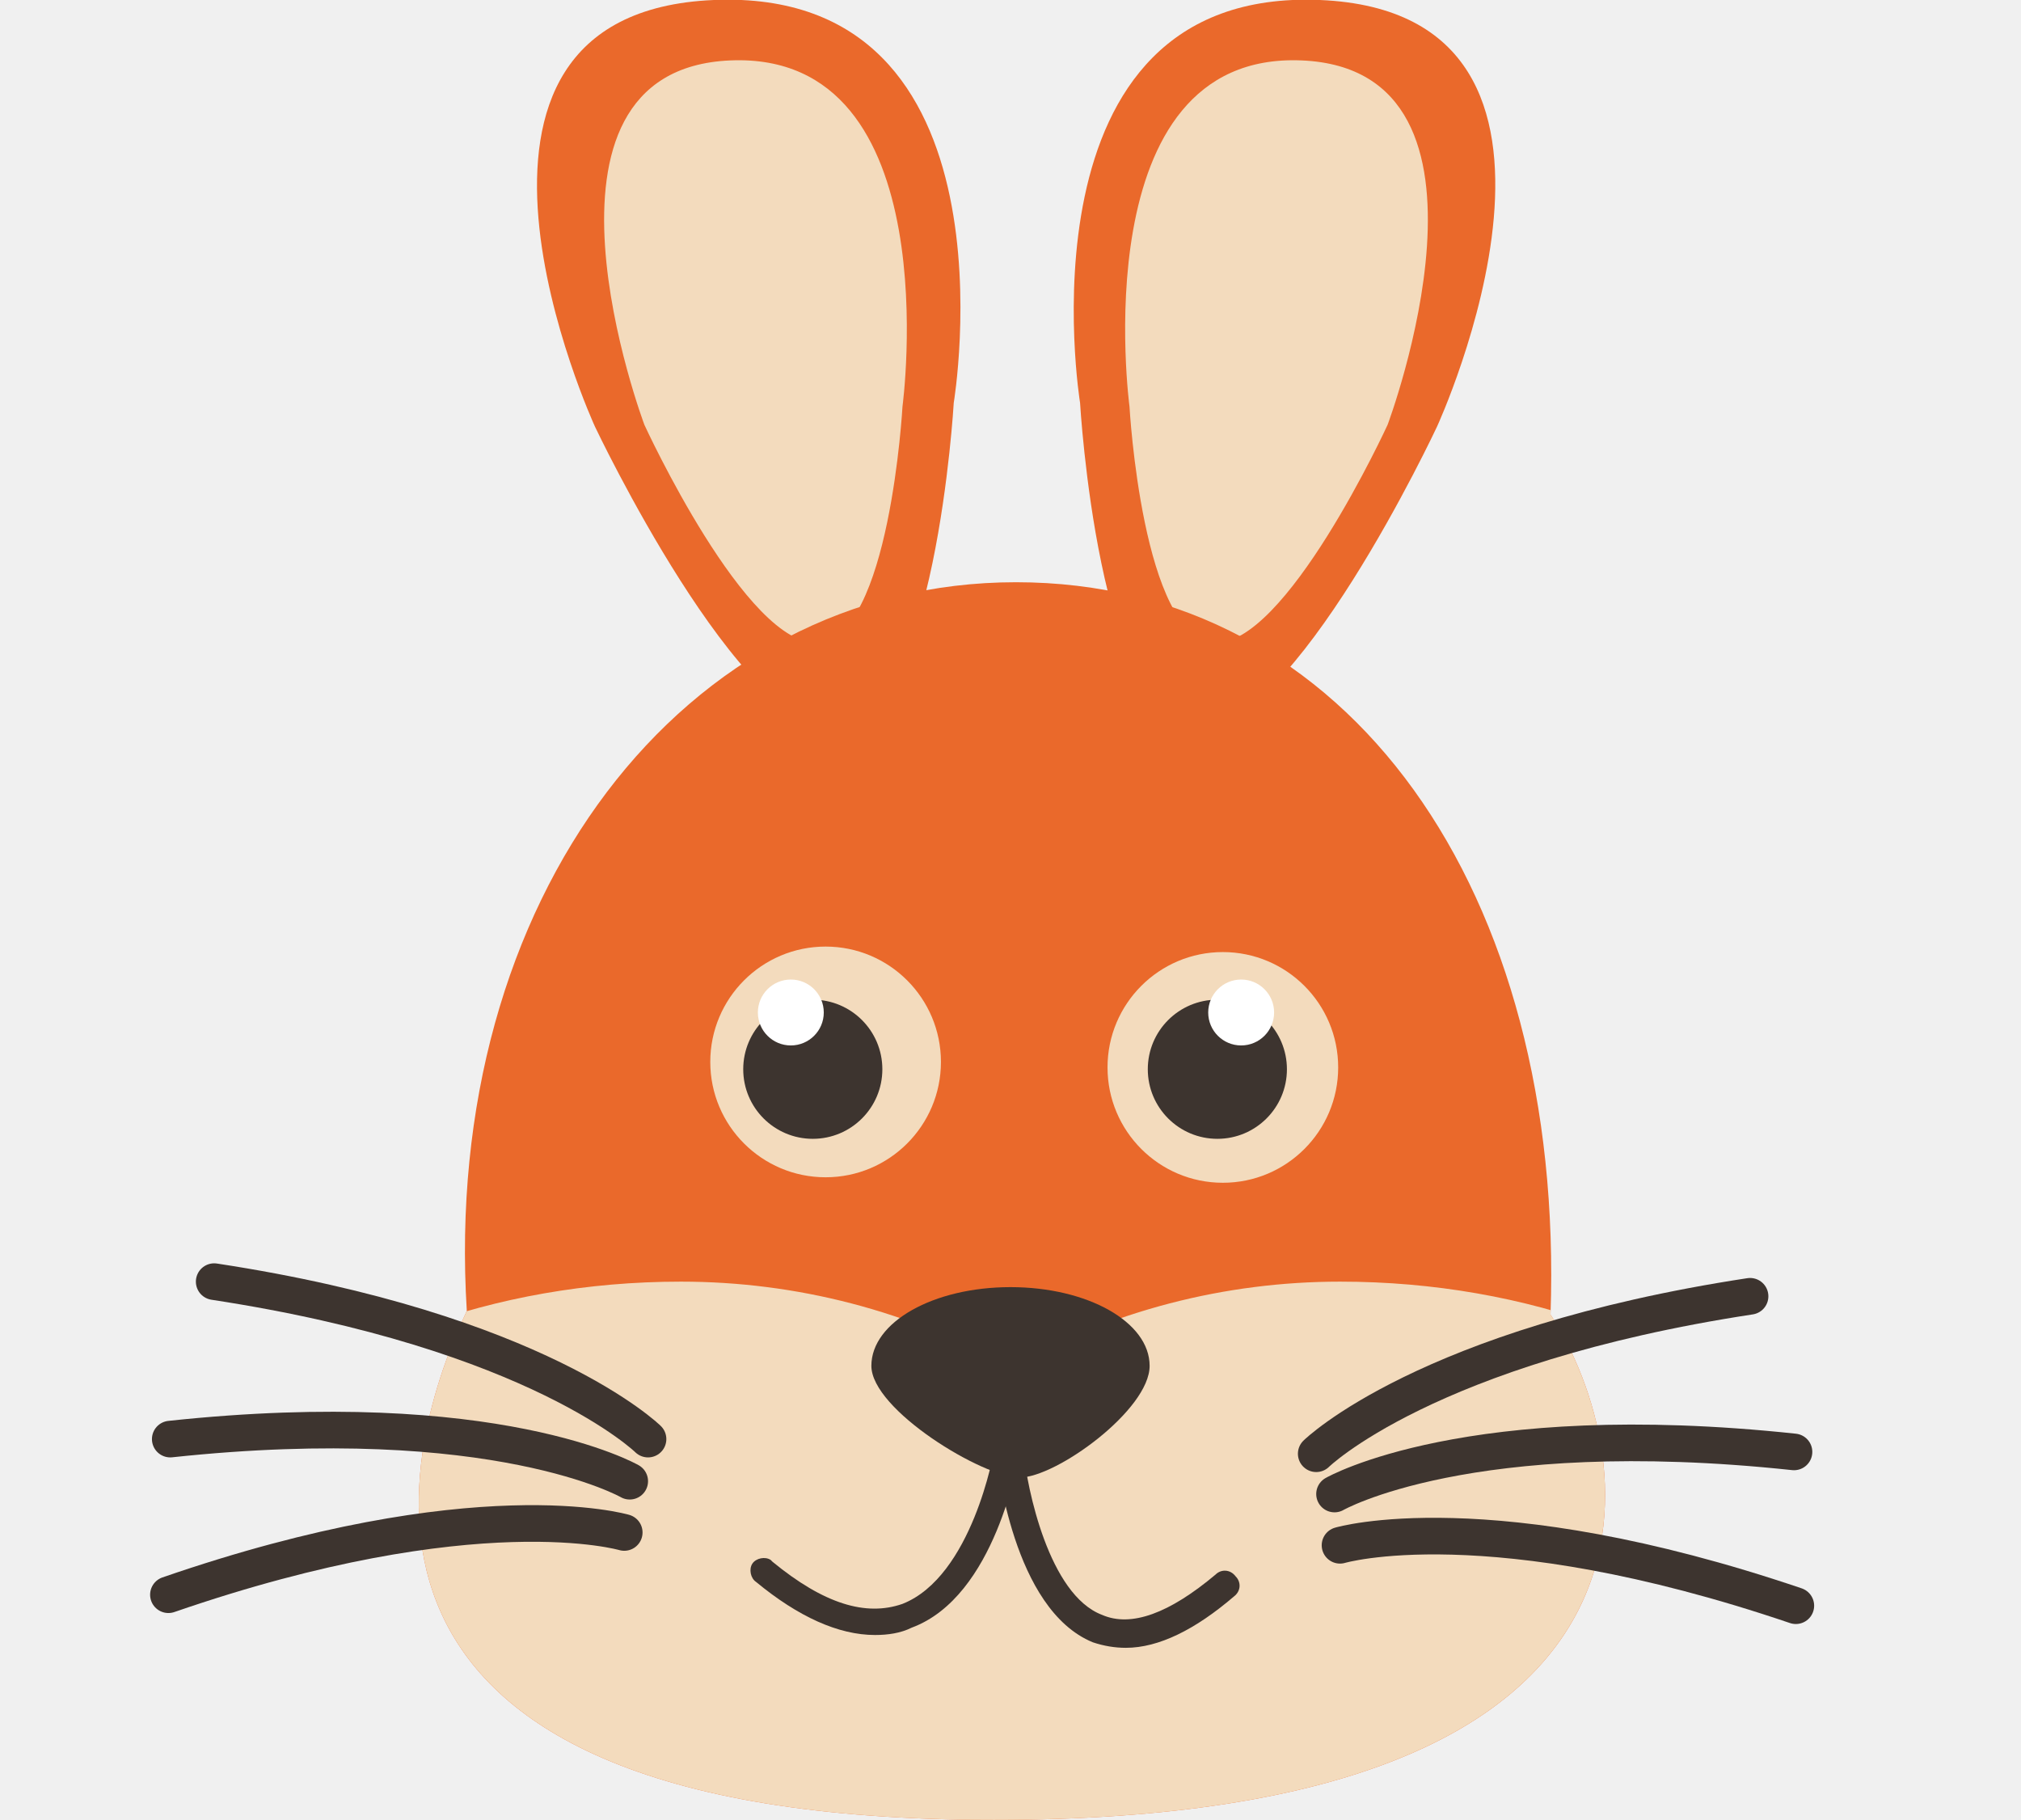
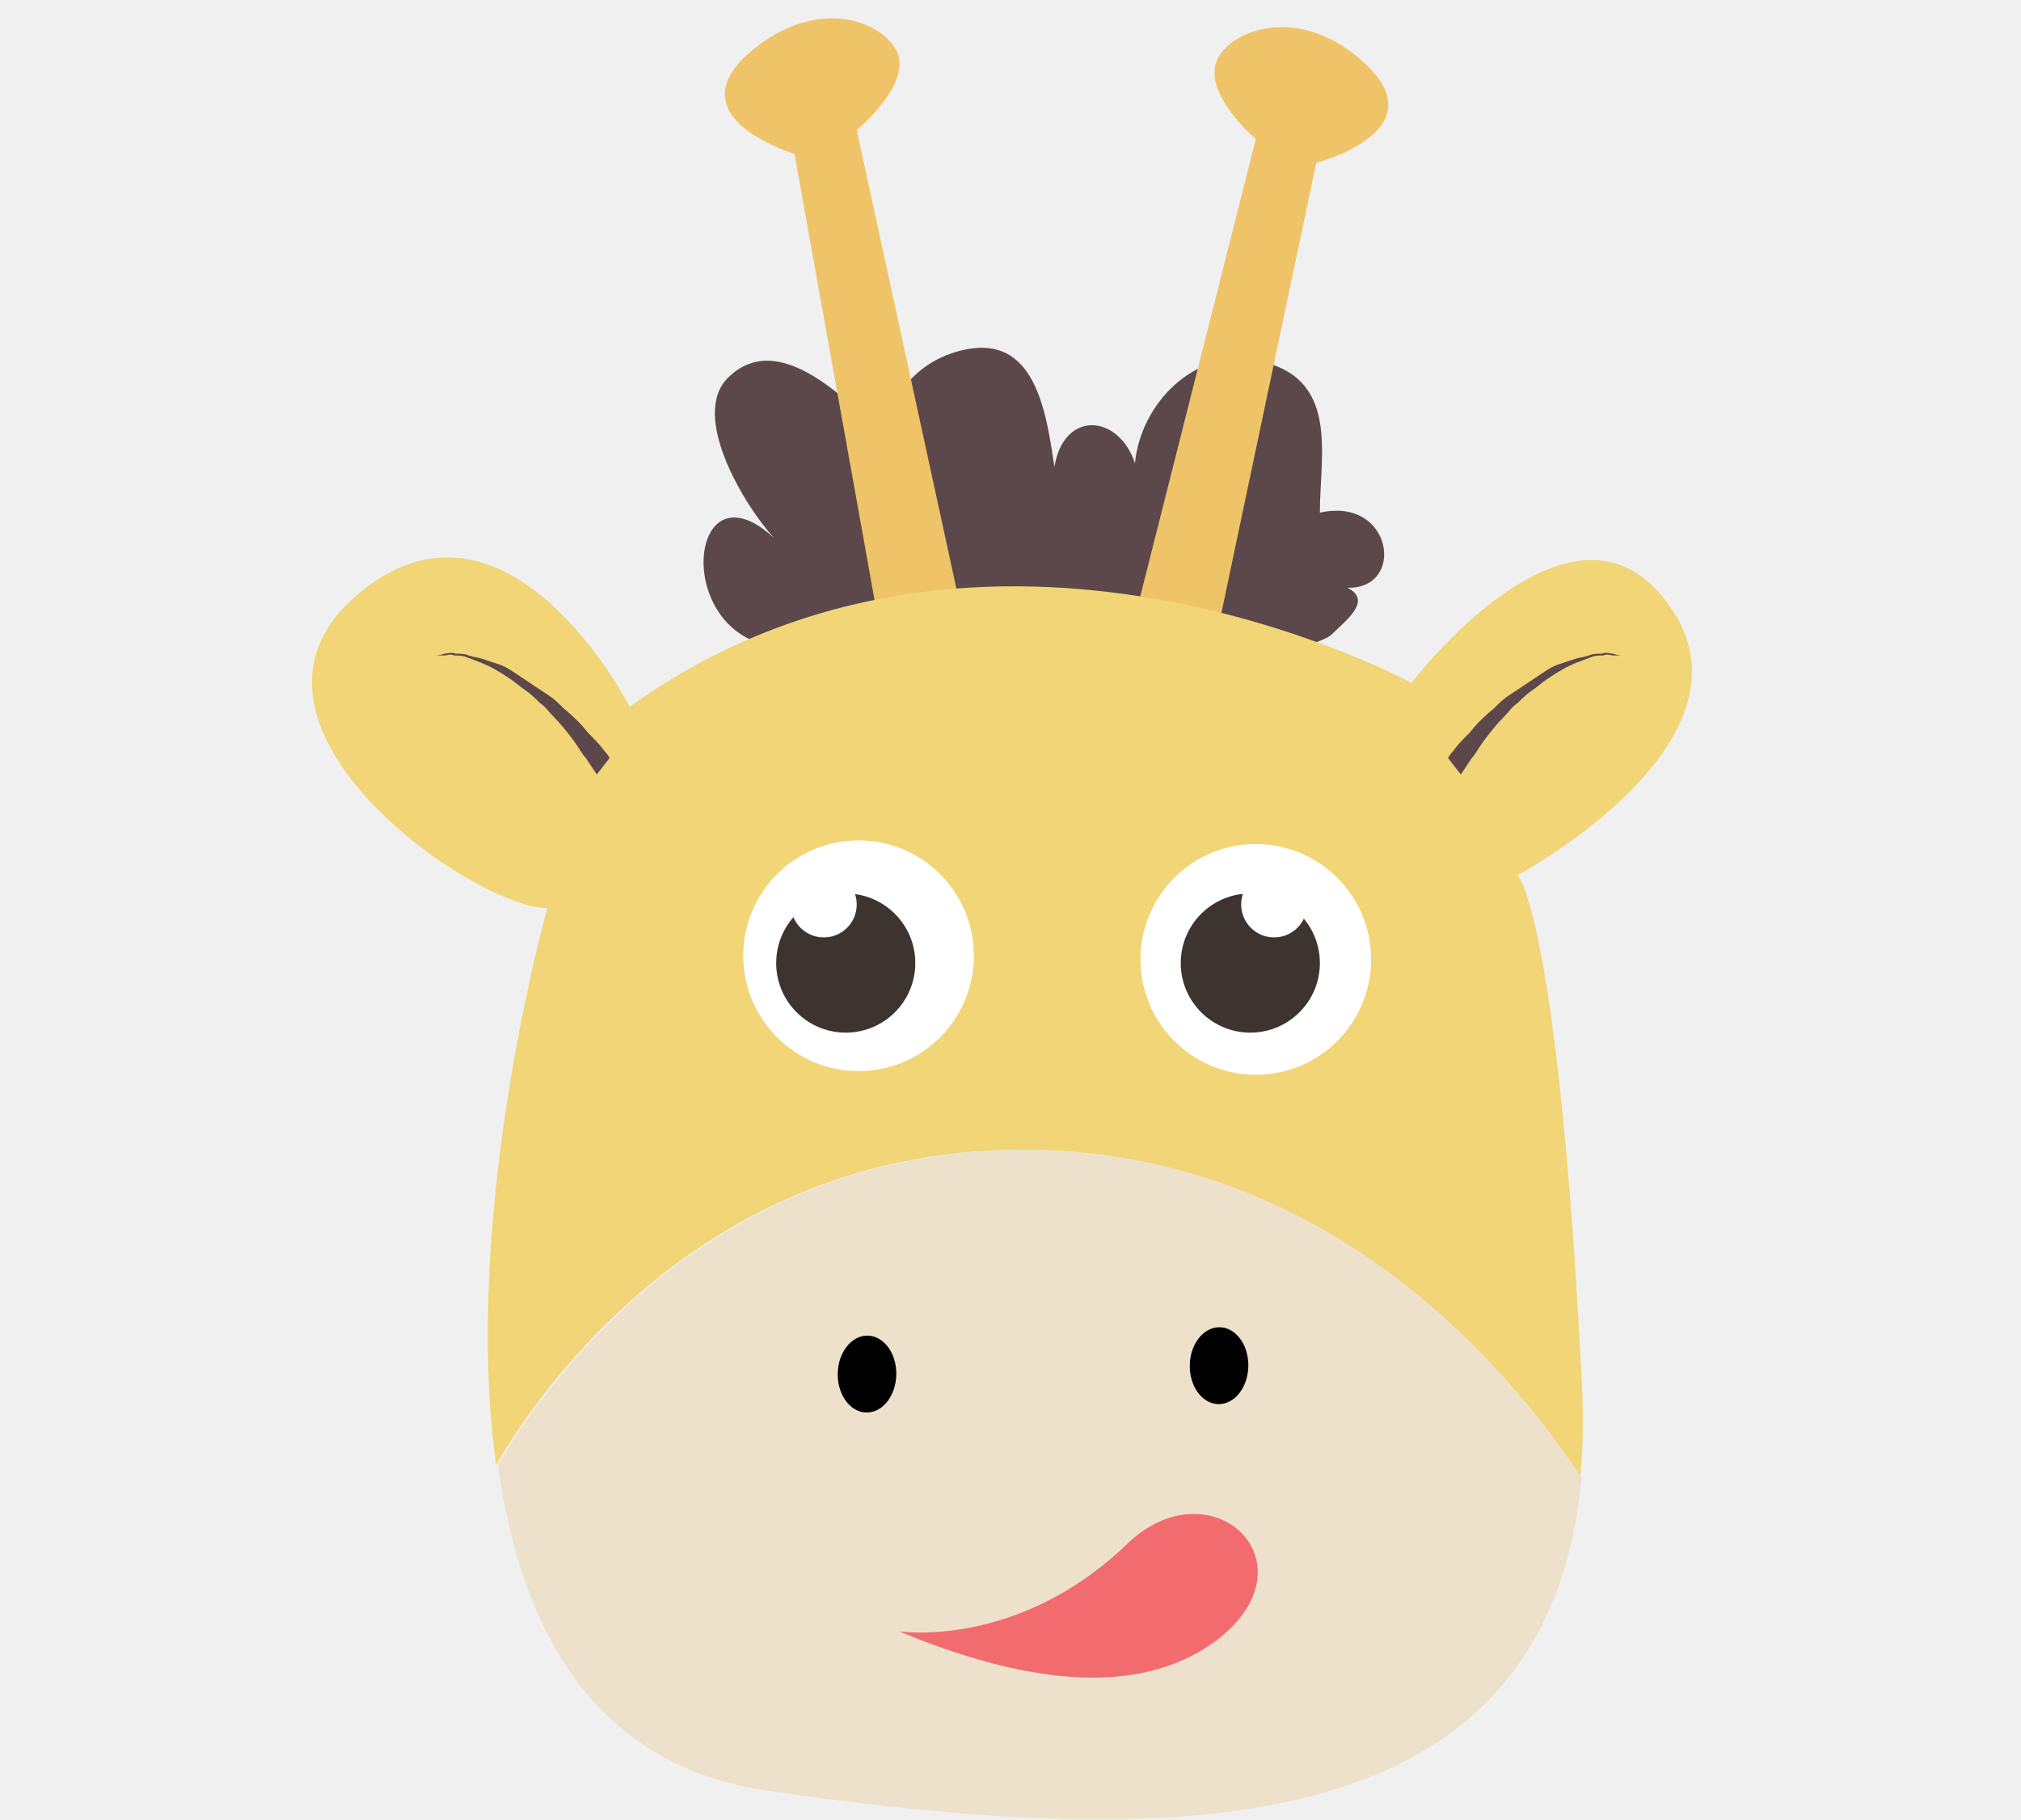
- <svg xmlns="http://www.w3.org/2000/svg" xmlns:xlink="http://www.w3.org/1999/xlink" version="1.1" id="background" x="0px" y="0px" viewBox="0 0 110.4 99.4" style="enable-background:new 0 0 110.4 99.4;" xml:space="preserve">
+ <svg xmlns="http://www.w3.org/2000/svg" version="1.1" id="background" x="0px" y="0px" viewBox="0 0 110.4 99.4" style="enable-background:new 0 0 110.4 99.4;" xml:space="preserve">
  <style type="text/css">
- 	.st0{fill:#EA692B;}
- 	.st1{fill:#F3DBBD;}
- 	.st2{fill:#3D342F;}
- 	.st3{fill:#FFFFFF;}
- 	.st4{clip-path:url(#SVGID_2_);}
- 	.st5{fill:none;stroke:#3D342F;stroke-width:2;stroke-linecap:round;stroke-miterlimit:10;}
+ 	.st0{fill:#5C474A;}
+ 	.st1{fill:#EFC468;}
+ 	.st2{fill:#F1D577;}
+ 	.st3{fill:#EEE1CB;}
+ 	.st4{fill:#F26B6F;}
+ 	.st5{fill:#AF695D;}
+ 	.st6{fill:#FFFFFF;}
+ 	.st7{fill:#3D342F;}
</style>
-   <path class="st0" d="M52.1,22c0,0-1,17.4-6.3,17.8S32.5,23.3,32.5,23.3S22.1,0.7,39,0S52.1,22,52.1,22z" />
-   <path class="st1" d="M49.3,22.2c0,0-0.7,12.6-4.6,12.9s-9.5-11.9-9.5-11.9S27.9,3.8,39.9,3.3S49.3,22.2,49.3,22.2z" />
-   <path class="st0" d="M59,22c0,0,1,17.4,6.3,17.8s13.2-16.5,13.2-16.5S88.9,0.7,72.1,0S59,22,59,22z" />
-   <path class="st1" d="M61.7,22.2c0,0,0.7,12.6,4.6,12.9s9.5-11.9,9.5-11.9s7.3-19.4-4.7-19.9S61.7,22.2,61.7,22.2z" />
-   <path class="st0" d="M84.7,71.8c5,7.7,8.4,27.6-30.4,27.6S22.2,78.6,25.5,71.6c-1.4-22.5,11.8-39.8,30-39.8S85.5,48.7,84.7,71.8z" />
-   <circle class="st1" cx="66.8" cy="58.3" r="6.3" />
-   <circle class="st2" cx="66.5" cy="58.4" r="3.8" />
-   <circle class="st3" cx="67.8" cy="55.3" r="1.8" />
-   <circle class="st1" cx="45.1" cy="58" r="6.3" />
-   <circle class="st2" cx="44.4" cy="58.4" r="3.8" />
-   <circle class="st3" cx="43.2" cy="55.3" r="1.8" />
+   <path class="st0" d="M41.4,35.1c-4.6-1.6-3.5-9.8,0.9-5.7c-1.5-1.6-4.7-6.7-2.5-8.8c3-2.9,7.1,2,9.1,3.7c-0.9-2.8,1.8-5.1,4.5-5.3  c3.3-0.2,3.8,3.9,4.2,6.5c0.5-3.1,3.5-2.9,4.4-0.2c0.3-3.2,3.2-6.3,6.7-5.6c4.5,0.9,3.4,5.1,3.4,8.3c4-0.9,4.7,4.2,1.5,4.1  c1.4,0.7-0.1,1.8-0.8,2.5c-0.4,0.4-1,0.4-1.4,0.8C71,36,70.9,37.3,70.2,38c-2.6,3.1-9.1,5.2-13.1,3.8L41.4,35.1z" />
+   <g>
+     <path class="st1" d="M43.4,8.4c0,0-6.4-1.9-2.6-5.4c3.9-3.5,7.8-1.7,8.3,0.1c0.4,1.8-2.3,4-2.3,4l6,27.6l-4.7-0.1L43.4,8.4z" />
+     <path class="st1" d="M71.9,8.9c0,0,6.5-1.7,2.8-5.3c-3.7-3.6-7.8-1.9-8.3-0.1c-0.5,1.8,2.2,4.1,2.2,4.1l-6.9,27.3l4.7,0.1L71.9,8.9   z" />
+   </g>
  <g>
    <g>
-       <defs>
-         <path id="SVGID_1_" d="M84.7,71.8c5,7.7,8.4,27.6-30.4,27.6S22.2,78.6,25.5,71.6c-1.4-22.5,11.8-39.8,30-39.8     S85.5,48.7,84.7,71.8z" />
-       </defs>
-       <clipPath id="SVGID_2_">
-         <use xlink:href="#SVGID_1_" style="overflow:visible;" />
-       </clipPath>
-       <g class="st4">
-         <path class="st1" d="M73.2,70c-6.3,0-12.5,1.6-18,4.7c-5.5-3.1-11.7-4.7-18-4.7C16.7,70,0.1,84,0.1,104.6     c0,20.5,16.6,37.2,37.2,37.2c6.3,0,12.5-1.6,18-4.7c17.9,10,40.6,3.5,50.5-14.5c3.1-5.5,4.7-11.7,4.7-18     C110.4,84,93.7,70,73.2,70z" />
-       </g>
+       <path class="st2" d="M91.2,33.1c-5.2-7.5-14.1,4.2-14.1,4.2s-23.2-12.7-42.7,1.3c0,0-6.7-13.1-14.9-6.1c-8.2,7,6.4,17.1,10.4,17.1    c0,0-4.7,16.6-2.8,30.4c2.5-4.3,11.7-17.5,29.3-17.2c16.9,0.3,26.7,13,29.9,18c0.2-1.7,0.2-3.5,0.1-5.5    c-1.3-25.4-3.5-27.5-3.5-27.5S96.5,40.5,91.2,33.1z" />
+       <path class="st3" d="M56.5,62.8c-17.6-0.3-26.8,12.9-29.3,17.2c1.2,8.8,5.1,16.4,14.7,17.8c22.6,3.3,42.6,3,44.5-17.1    C83.2,75.9,73.5,63.1,56.5,62.8z" />
+     </g>
+     <g>
+       <path class="st0" d="M32.6,42.3c0,0-0.4-0.6-0.6-0.9c-0.2-0.2-0.4-0.6-0.7-1c-0.3-0.4-0.7-0.9-1.1-1.3c-0.2-0.2-0.4-0.5-0.7-0.7    c-0.2-0.2-0.5-0.5-0.8-0.7c-0.3-0.2-0.5-0.4-0.8-0.6c-0.3-0.2-0.6-0.4-0.8-0.5c-0.3-0.2-0.6-0.3-0.8-0.4c-0.3-0.1-0.5-0.2-0.8-0.3    c-0.2-0.1-0.5-0.1-0.7-0.1c-0.2-0.1-0.4,0-0.5,0c-0.3,0-0.5,0-0.5,0s0.2,0,0.5-0.1c0.2,0,0.3-0.1,0.6,0c0.2,0,0.5,0,0.7,0.1    c0.3,0.1,0.5,0.1,0.8,0.2c0.3,0.1,0.6,0.2,0.9,0.3c0.3,0.1,0.6,0.3,0.9,0.5c0.3,0.2,0.6,0.4,0.9,0.6c0.3,0.2,0.6,0.4,0.9,0.6    c0.3,0.2,0.5,0.4,0.8,0.7c0.5,0.4,1,0.9,1.3,1.3c0.4,0.4,0.7,0.7,0.9,1c0.2,0.2,0.3,0.4,0.3,0.4L32.6,42.3z" />
+       <path class="st0" d="M79.8,42.3c0,0,0.4-0.6,0.6-0.9c0.2-0.2,0.4-0.6,0.7-1c0.3-0.4,0.7-0.9,1.1-1.3c0.2-0.2,0.4-0.5,0.7-0.7    c0.2-0.2,0.5-0.5,0.8-0.7c0.3-0.2,0.5-0.4,0.8-0.6c0.3-0.2,0.6-0.4,0.8-0.5c0.3-0.2,0.6-0.3,0.8-0.4c0.3-0.1,0.5-0.2,0.8-0.3    c0.2-0.1,0.5-0.1,0.7-0.1c0.2-0.1,0.4,0,0.5,0c0.3,0,0.5,0,0.5,0s-0.2,0-0.5-0.1c-0.2,0-0.3-0.1-0.6,0c-0.2,0-0.5,0-0.7,0.1    c-0.3,0.1-0.5,0.1-0.8,0.2c-0.3,0.1-0.6,0.2-0.9,0.3c-0.3,0.1-0.6,0.3-0.9,0.5c-0.3,0.2-0.6,0.4-0.9,0.6c-0.3,0.2-0.6,0.4-0.9,0.6    c-0.3,0.2-0.5,0.4-0.8,0.7c-0.5,0.4-1,0.9-1.3,1.3c-0.4,0.4-0.7,0.7-0.9,1c-0.2,0.2-0.3,0.4-0.3,0.4L79.8,42.3z" />
    </g>
  </g>
-   <path class="st2" d="M62.8,74.6c0,2.4-5.1,6.1-7.1,6.1s-8.1-3.7-8.1-6.1s3.4-4.3,7.6-4.3S62.8,72.2,62.8,74.6z" />
-   <path class="st2" d="M47.8,89.3c-2,0-4.2-1-6.5-2.9c-0.3-0.2-0.4-0.7-0.2-1s0.7-0.4,1-0.2l0.1,0.1c2.8,2.3,5.1,3,7.1,2.3  c3.8-1.5,5-8.3,5-8.4c0.1-0.4,0.5-0.6,0.9-0.5c0.3,0.1,0.5,0.4,0.5,0.7c-0.1,0.3-1.3,7.8-5.9,9.5C49.2,89.2,48.5,89.3,47.8,89.3z" />
-   <path class="st2" d="M61.5,90c-0.6,0-1.2-0.1-1.8-0.3c-4.4-1.8-5.2-9.9-5.3-10.3c0-0.4,0.3-0.7,0.7-0.8c0.4,0,0.7,0.3,0.8,0.6  c0.2,2.1,1.4,7.9,4.3,9c1.6,0.7,3.7-0.1,6.2-2.2c0.3-0.3,0.8-0.3,1.1,0.1c0.3,0.3,0.3,0.8-0.1,1.1C65.3,89,63.3,90,61.5,90z" />
-   <path class="st5" d="M71.9,79.4c0,0,6-5.9,23.7-8.6" />
-   <path class="st5" d="M72.9,81.6c0,0,7.3-4.2,25.1-2.3" />
-   <path class="st5" d="M73.2,84.4c0,0,8.1-2.4,24.9,3.3" />
-   <path class="st5" d="M35.4,78.6c0,0-6-5.9-23.7-8.6" />
-   <path class="st5" d="M34.4,80.9c0,0-7.3-4.2-25.1-2.3" />
-   <path class="st5" d="M34.1,83.7c0,0-8.1-2.4-24.9,3.4" />
+   <path class="st4" d="M49.1,89.1c0,0,6.5,1,12.5-4.8c4.5-4.3,10.2,0.9,5.1,5.1C61.7,93.4,54.2,91.2,49.1,89.1z" />
+   <g>
+     <ellipse transform="matrix(1.726548e-002 -0.9999 0.9999 1.726548e-002 -28.5486 121.1472)" cx="47.4" cy="75.1" rx="2.1" ry="1.6" />
+     <ellipse transform="matrix(1.726083e-002 -0.9999 0.9999 1.726083e-002 -9.1496 139.8959)" cx="66.6" cy="74.6" rx="2.1" ry="1.6" />
+   </g>
+   <path class="st5" d="M67,86" />
+   <circle class="st6" cx="68.6" cy="52.4" r="6.3" />
+   <circle class="st7" cx="68.3" cy="52.6" r="3.8" />
+   <circle class="st6" cx="69.6" cy="49.4" r="1.8" />
+   <circle class="st6" cx="46.9" cy="52.2" r="6.3" />
+   <circle class="st7" cx="46.2" cy="52.6" r="3.8" />
+   <circle class="st6" cx="45" cy="49.4" r="1.8" />
</svg>
